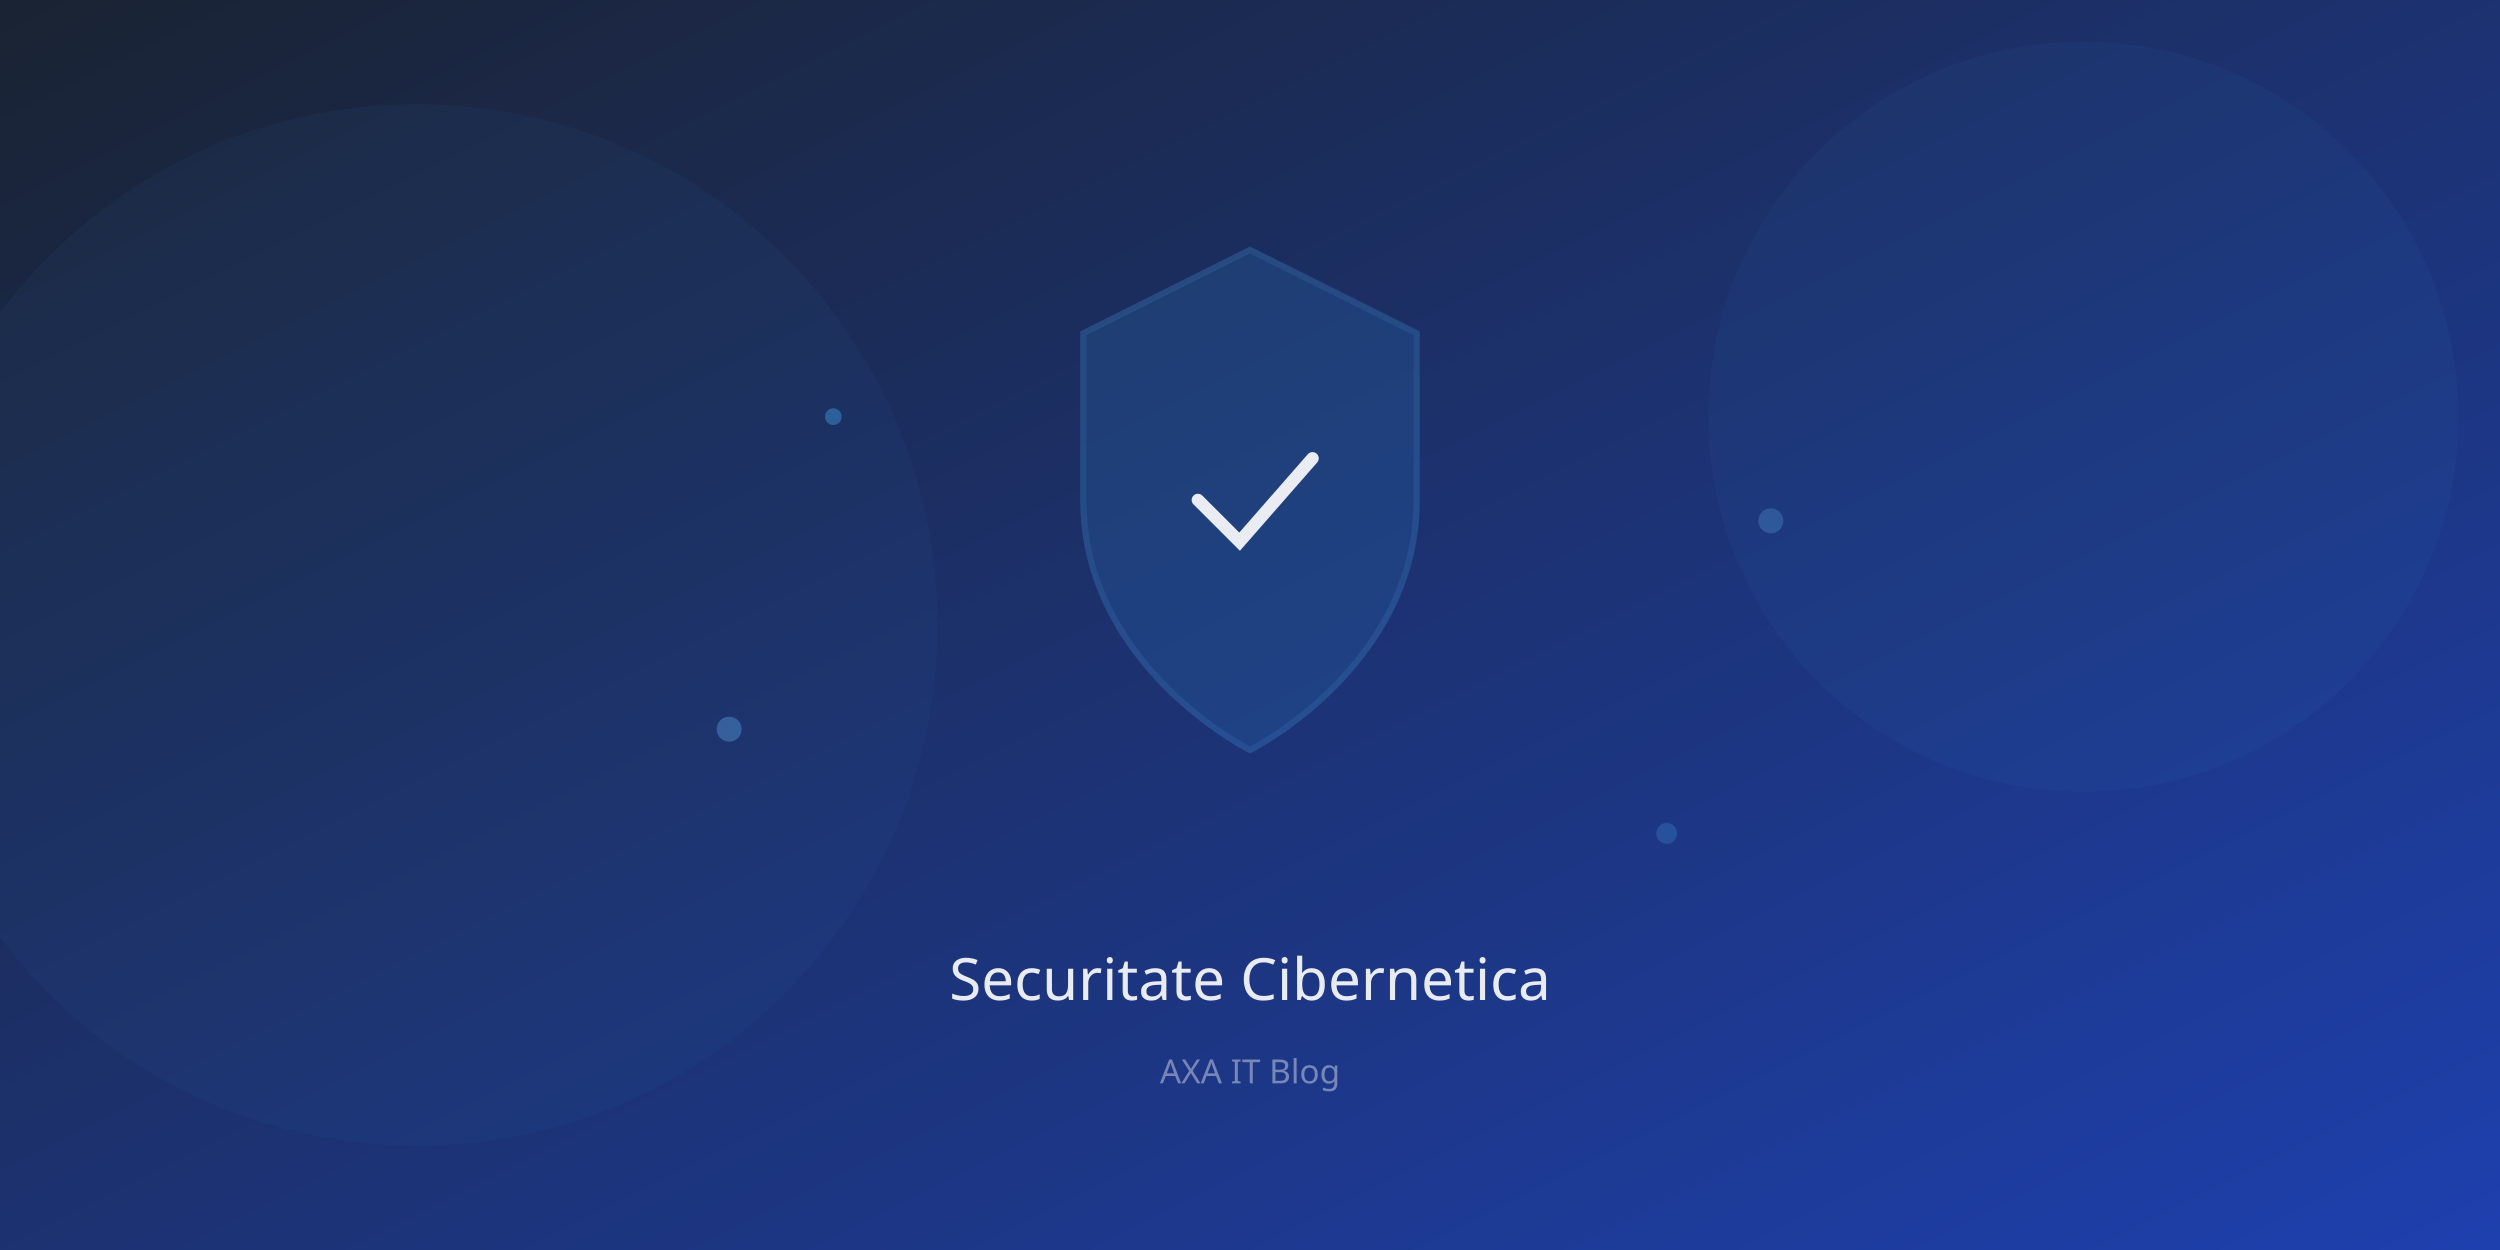
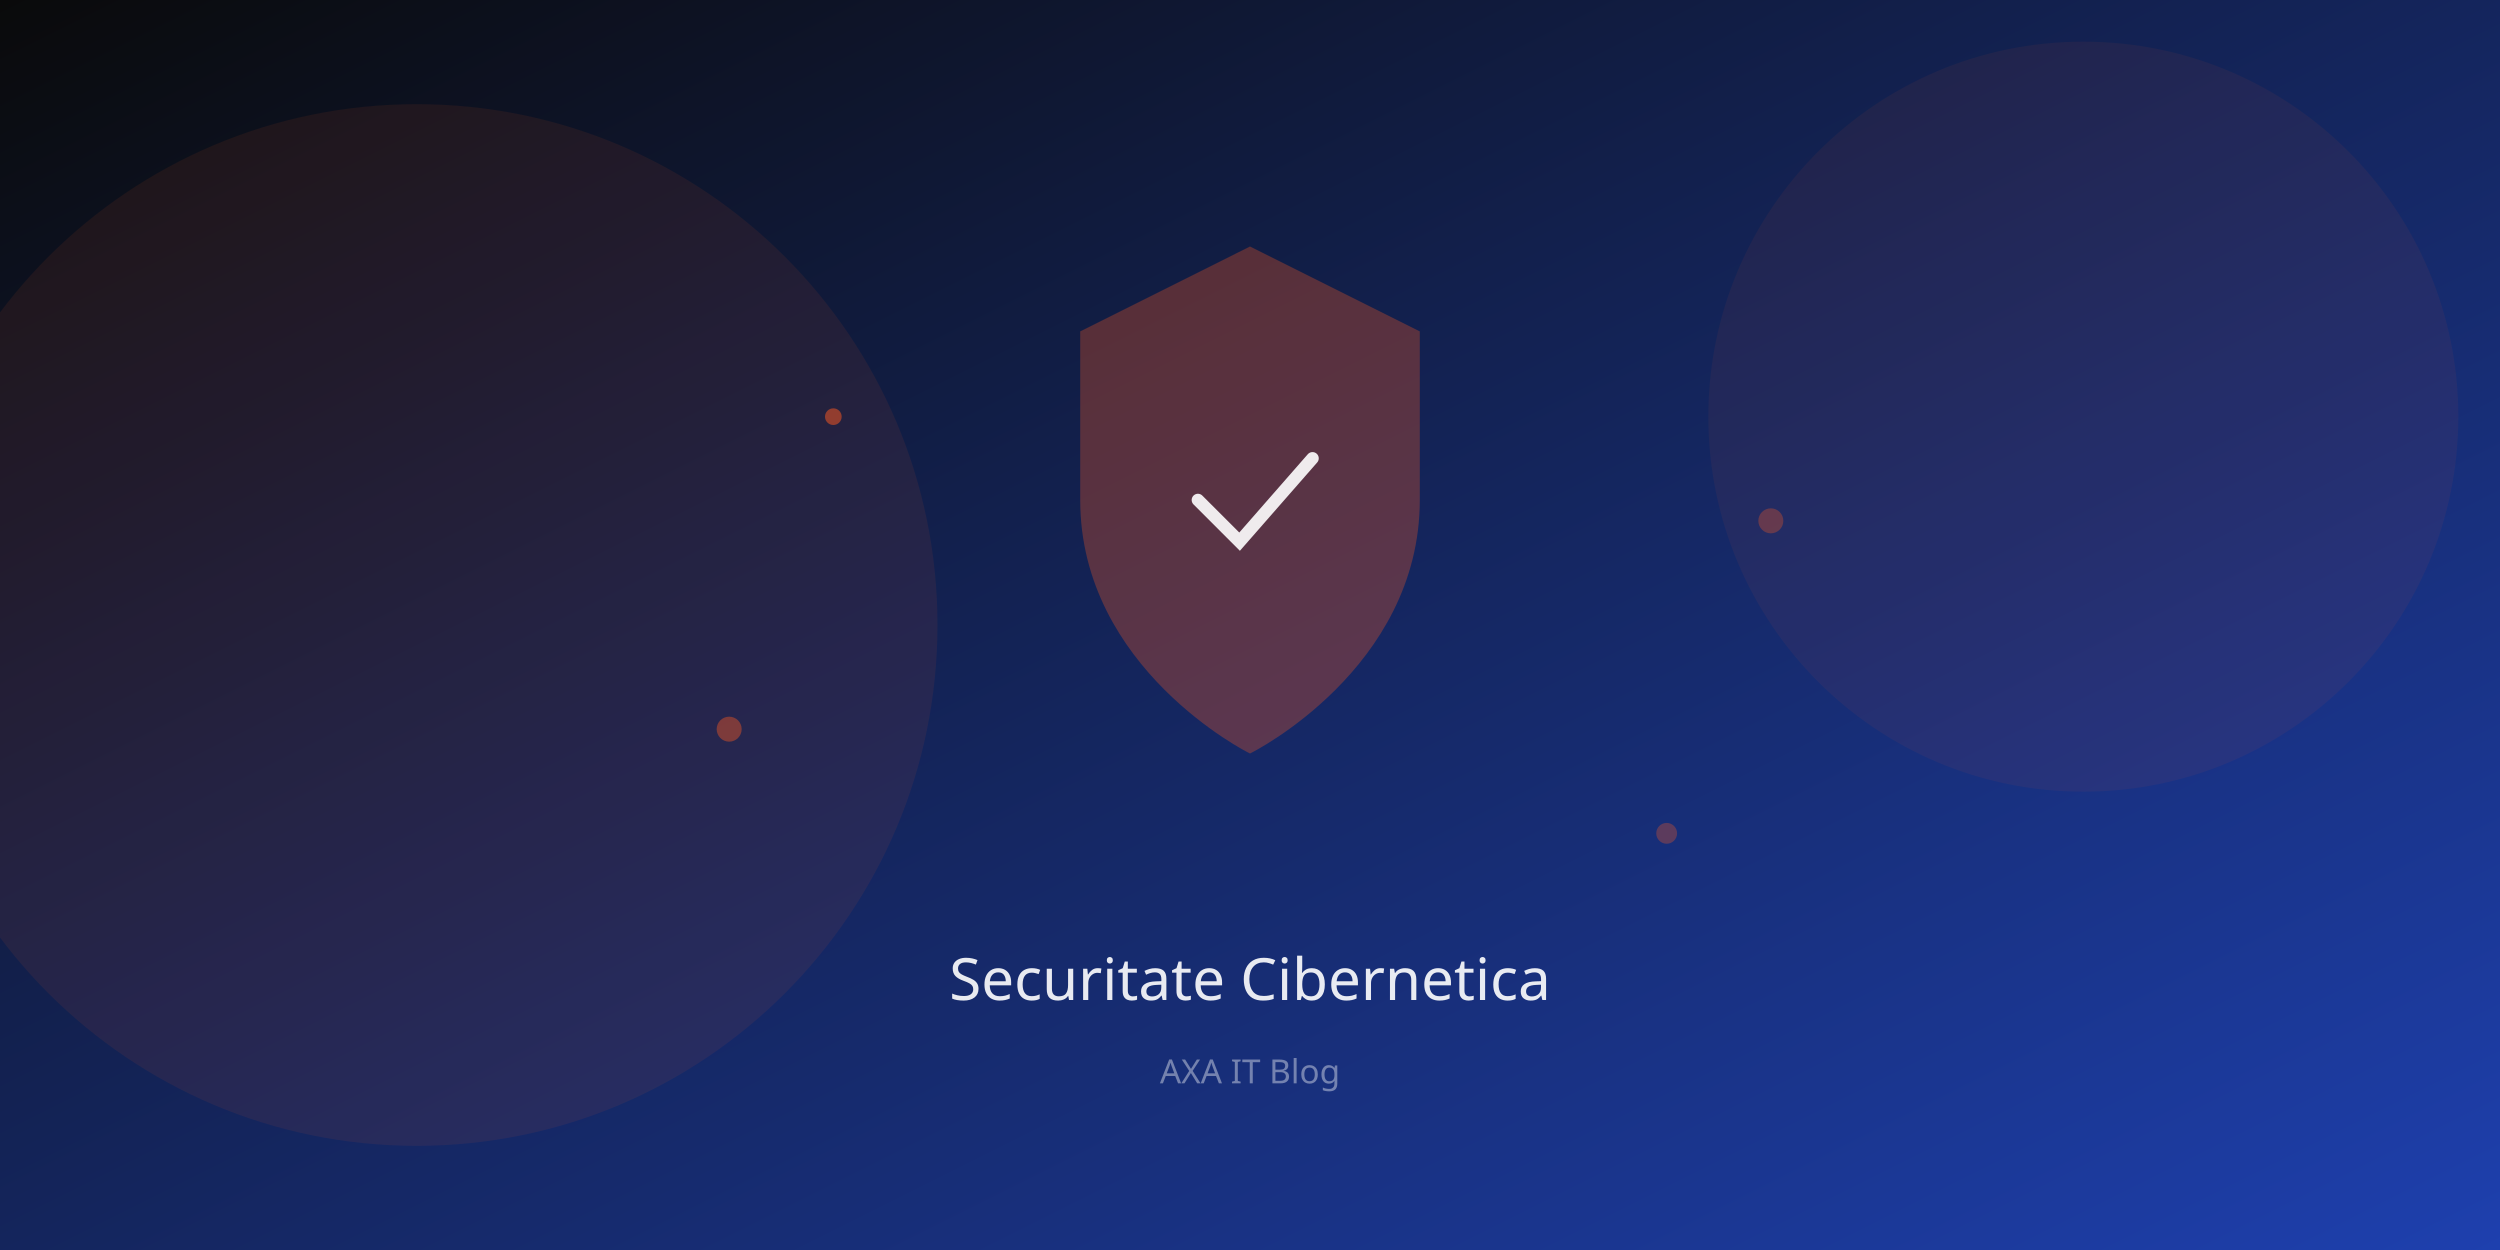
<svg xmlns="http://www.w3.org/2000/svg" viewBox="0 0 1200 600">
  <defs>
    <linearGradient id="bg2" x1="0%" y1="0%" x2="100%" y2="100%">
-       <stop offset="0%" style="stop-color:#1A2332" />
+       <stop offset="0%" style="stop-color:#0A0A0A" />
      <stop offset="100%" style="stop-color:#1e40af" />
    </linearGradient>
  </defs>
  <rect width="1200" height="600" fill="url(#bg2)" />
-   <circle cx="200" cy="300" r="250" fill="#2563A8" opacity="0.08" />
-   <circle cx="1000" cy="200" r="180" fill="#3B8FD4" opacity="0.06" />
+   <circle cx="200" cy="300" r="250" fill="#FF5A1F" opacity="0.08" />
+   <circle cx="1000" cy="200" r="180" fill="#FF5A1F" opacity="0.06" />
  <g transform="translate(520, 120)">
-     <path d="M80 0 L160 40 L160 120 C160 200 80 240 80 240 C80 240 0 200 0 120 L0 40 Z" fill="#2563A8" opacity="0.3" stroke="#3B8FD4" stroke-width="3" />
+     <path d="M80 0 L160 40 L160 120 C160 200 80 240 80 240 C80 240 0 200 0 120 L0 40 Z" fill="#FF5A1F" opacity="0.3" stroke="#FF5A1F" stroke-width="3" />
    <path d="M55 120 L75 140 L110 100" fill="none" stroke="white" stroke-width="6" stroke-linecap="round" opacity="0.9" />
  </g>
-   <circle cx="350" cy="350" r="6" fill="#5BA3DE" opacity="0.4" />
-   <circle cx="850" cy="250" r="6" fill="#5BA3DE" opacity="0.3" />
-   <circle cx="400" cy="200" r="4" fill="#3B8FD4" opacity="0.5" />
-   <circle cx="800" cy="400" r="5" fill="#3B8FD4" opacity="0.3" />
+   <circle cx="350" cy="350" r="6" fill="#FF5A1F" opacity="0.4" />
+   <circle cx="850" cy="250" r="6" fill="#FF5A1F" opacity="0.3" />
+   <circle cx="400" cy="200" r="4" fill="#FF5A1F" opacity="0.5" />
+   <circle cx="800" cy="400" r="5" fill="#FF5A1F" opacity="0.3" />
  <text x="600" y="480" text-anchor="middle" fill="white" font-family="system-ui" font-size="28" font-weight="500" opacity="0.9">Securitate Cibernetica</text>
  <text x="600" y="520" text-anchor="middle" fill="white" font-family="system-ui" font-size="16" opacity="0.4">AXA IT Blog</text>
</svg>
